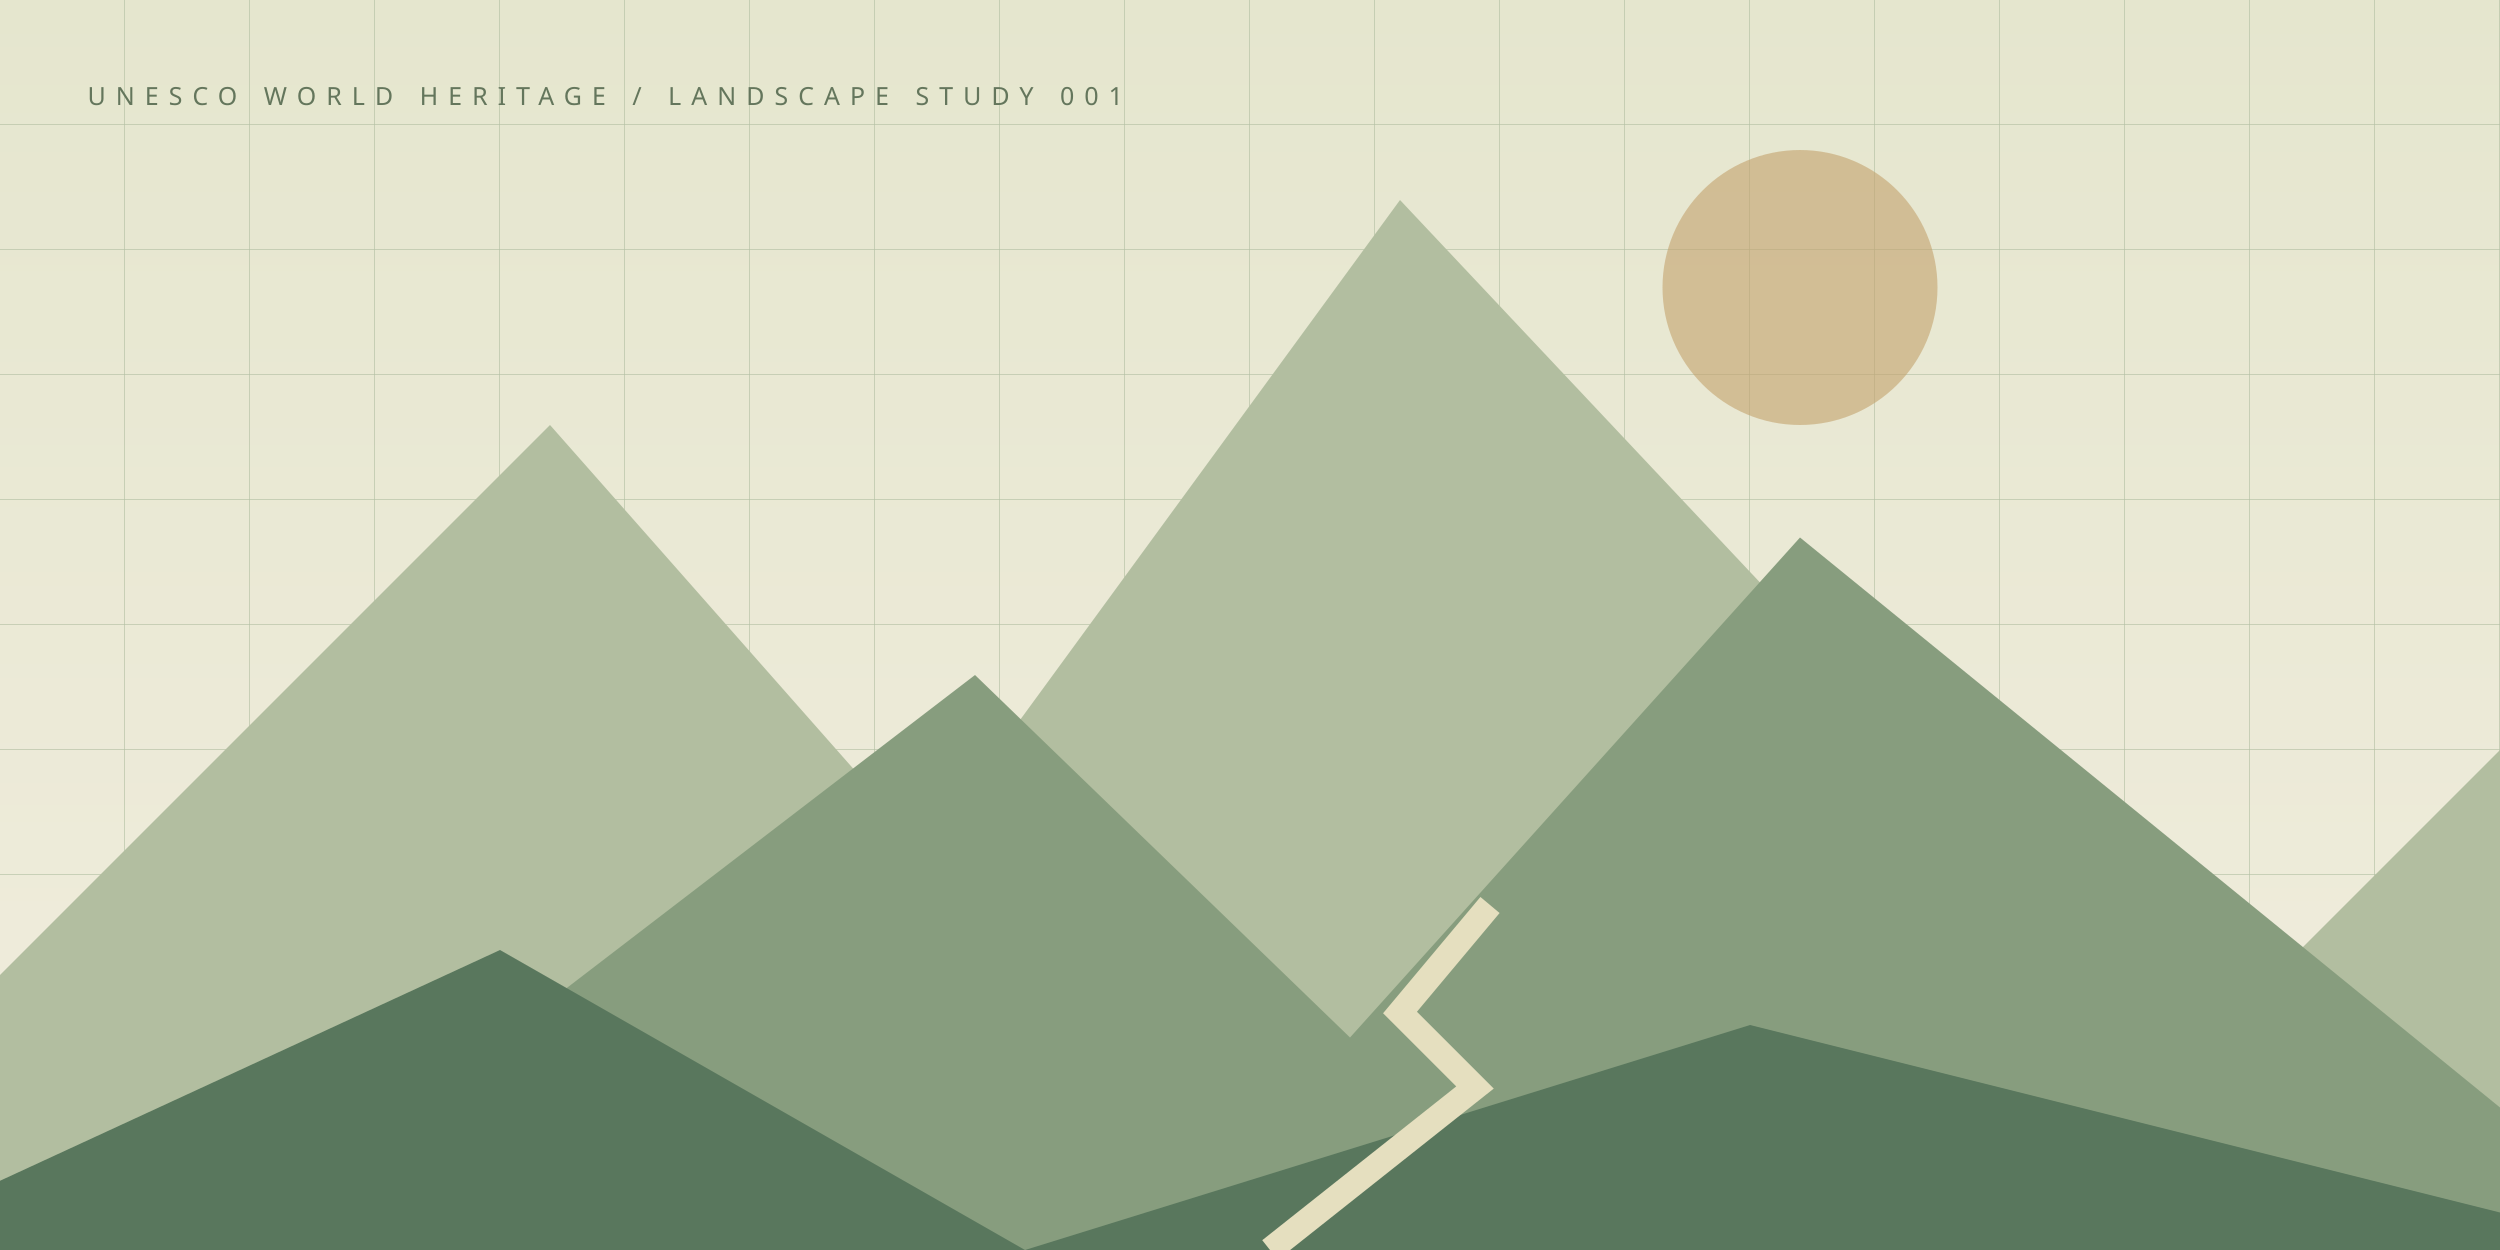
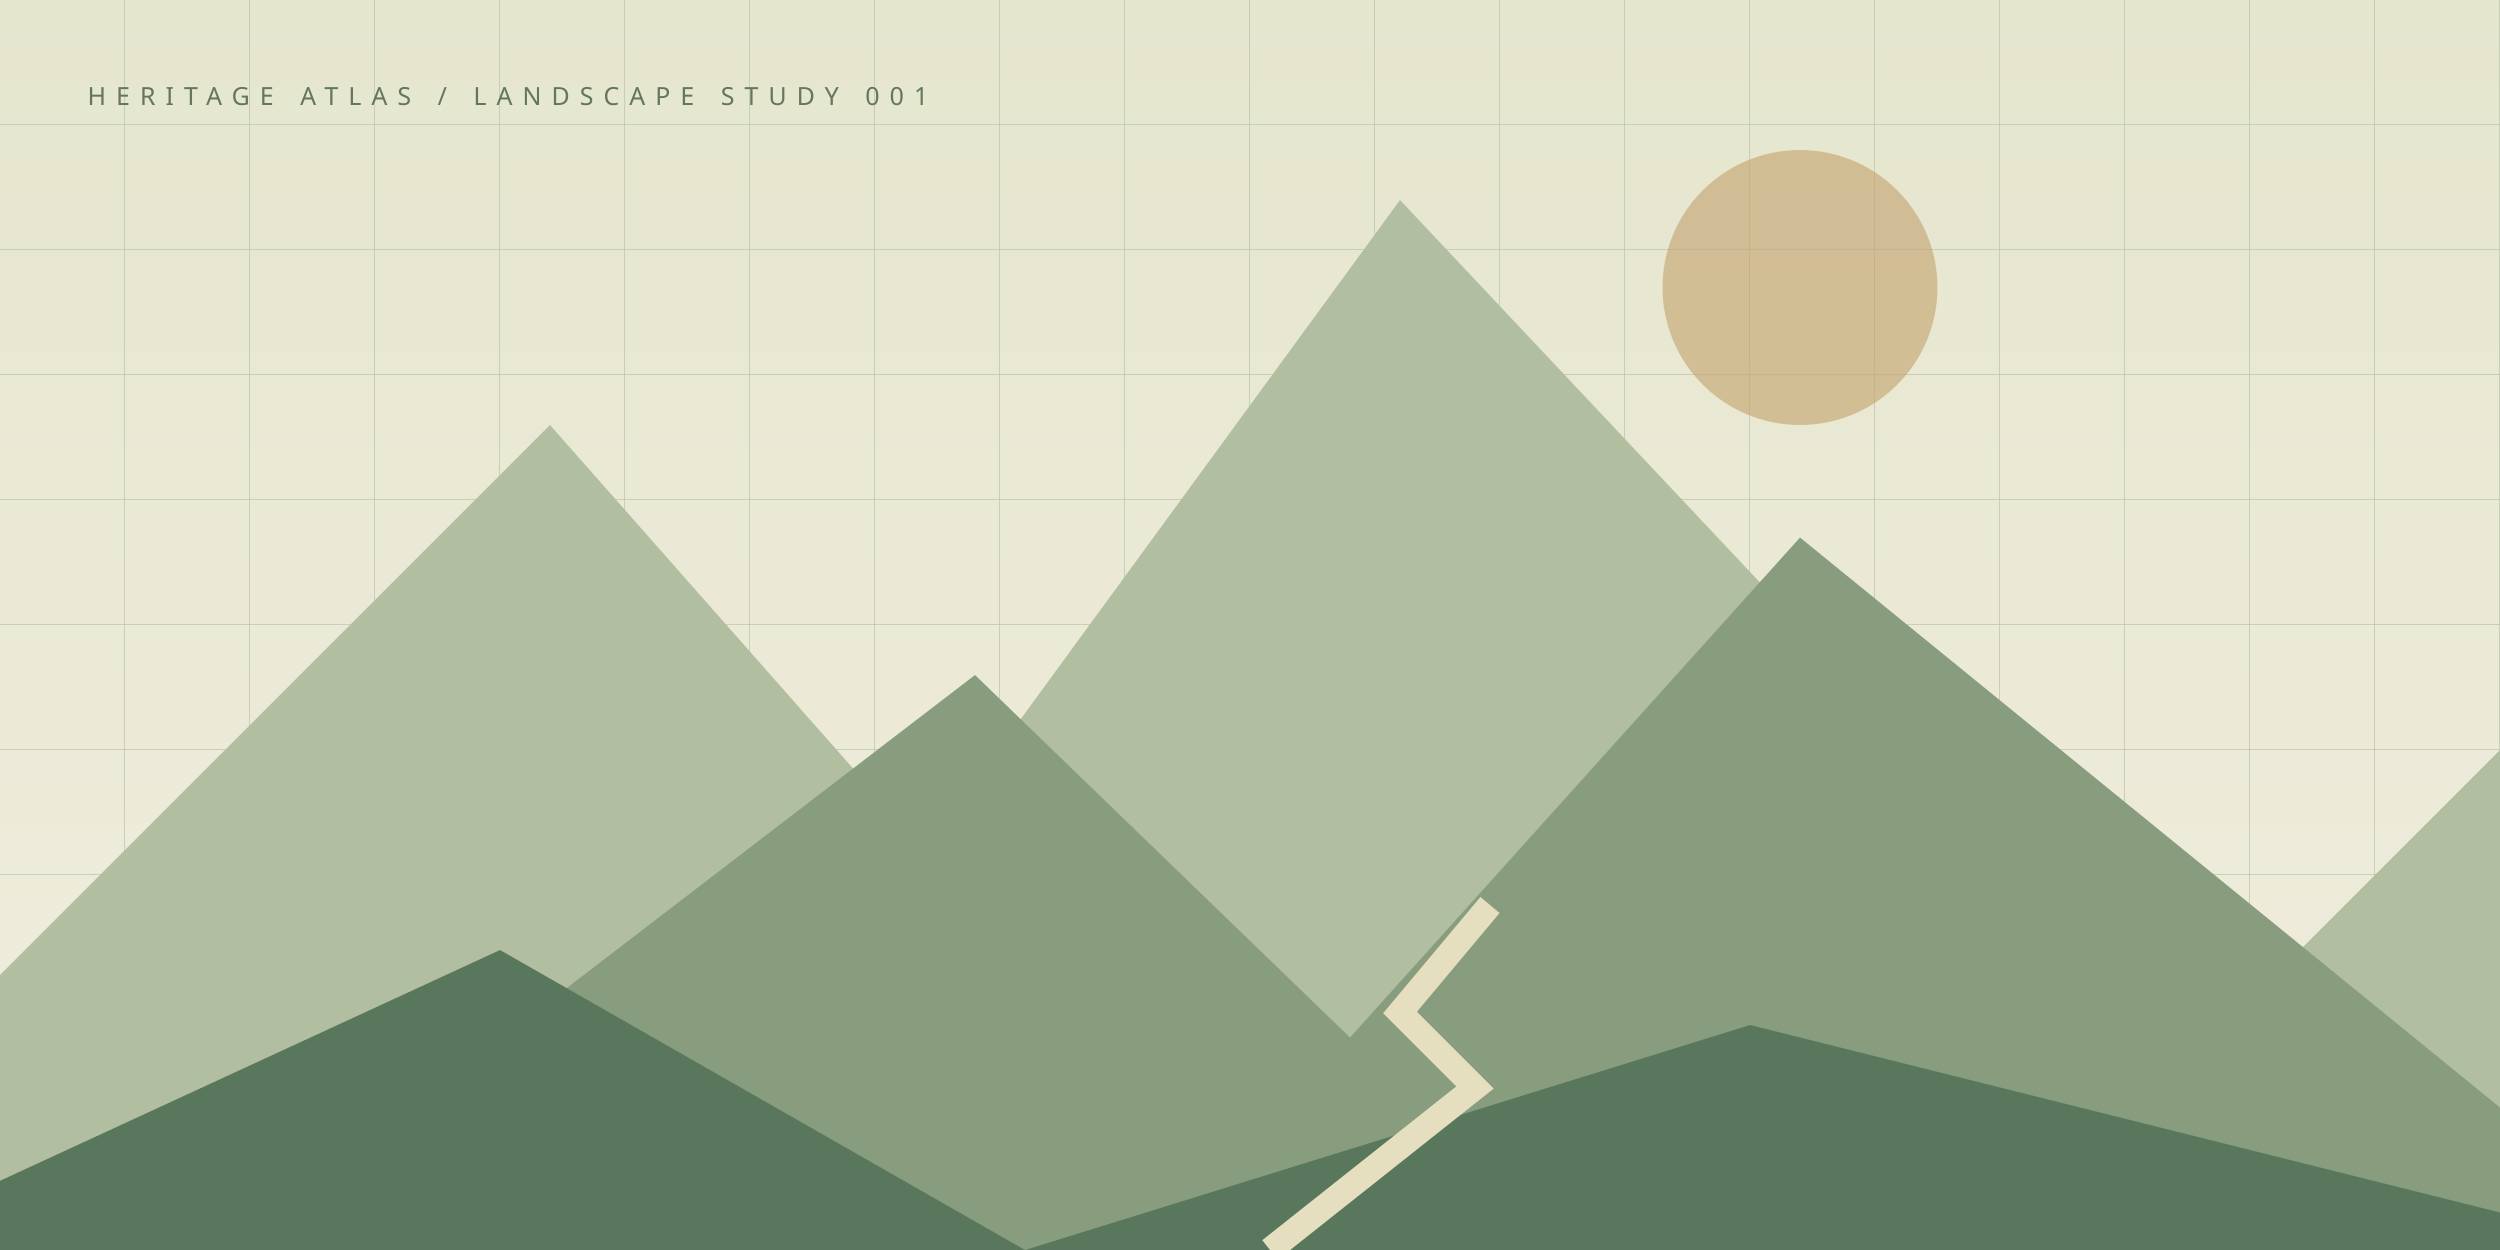
<svg xmlns="http://www.w3.org/2000/svg" width="1000" height="500" viewBox="0 0 1000 500">
  <defs>
    <linearGradient id="sky" x2="0" y2="1">
      <stop stop-color="#e5e6ce" />
      <stop offset="1" stop-color="#f1edde" />
    </linearGradient>
    <pattern id="lines" width="50" height="50" patternUnits="userSpaceOnUse">
      <path d="M0 50h50M50 0v50" stroke="#b3bfa3" stroke-width=".5" fill="none" />
    </pattern>
  </defs>
  <path fill="url(#sky)" d="M0 0h1000v500H0z" />
  <path fill="url(#lines)" d="M0 0h1000v500H0z" />
  <circle cx="720" cy="115" r="55" fill="#c3a26d" opacity=".6" />
  <path d="m-30 420 250-250 150 170 190-260 320 340 170-170v250H0Z" fill="#b2bea0" />
  <path d="m90 500 300-230 150 145 180-200 350 285Z" fill="#879d7e" />
  <path d="m-60 500 260-120 210 120 290-90 360 90Z" fill="#59775d" />
  <path d="m508 500 82-65-30-30 36-43" fill="none" stroke="#e5dfbf" stroke-width="10" />
-   <text x="35" y="42" font-family="sans-serif" font-size="10" letter-spacing="4" fill="#64765c">UNESCO WORLD HERITAGE / LANDSCAPE STUDY 001</text>
+   <text x="35" y="42" font-family="sans-serif" font-size="10" letter-spacing="4" fill="#64765c">HERITAGE ATLAS / LANDSCAPE STUDY 001</text>
</svg>
